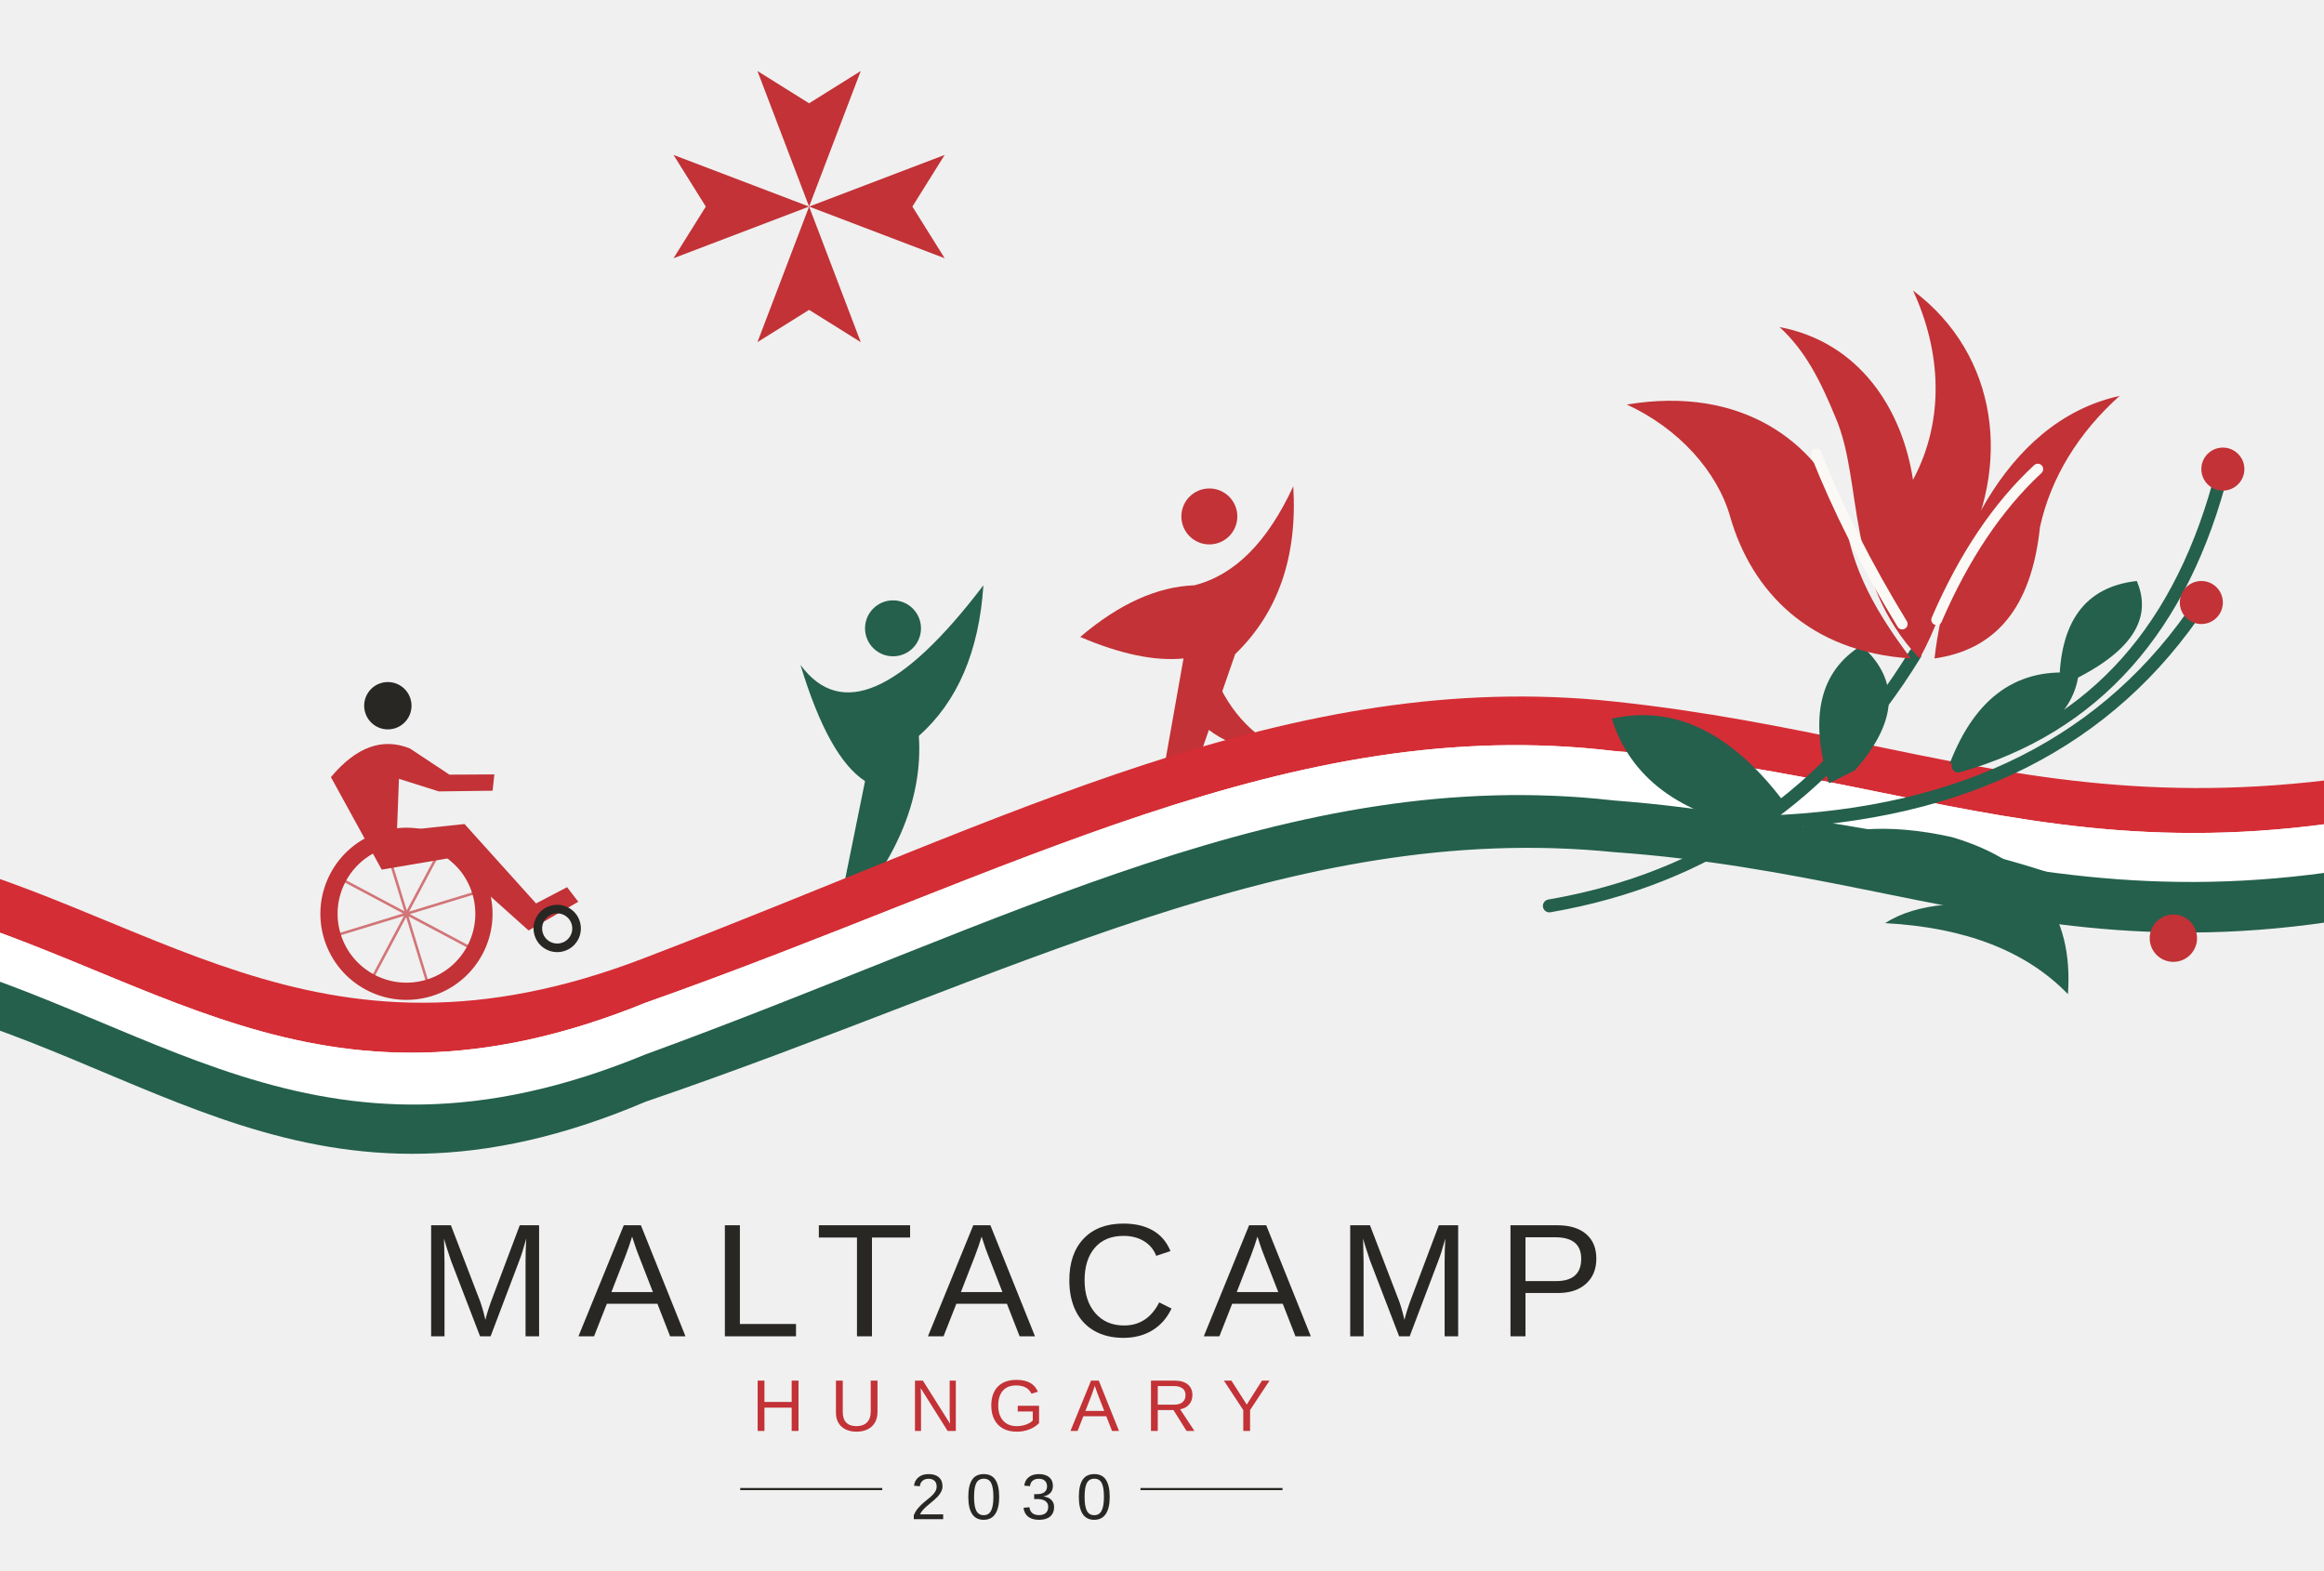
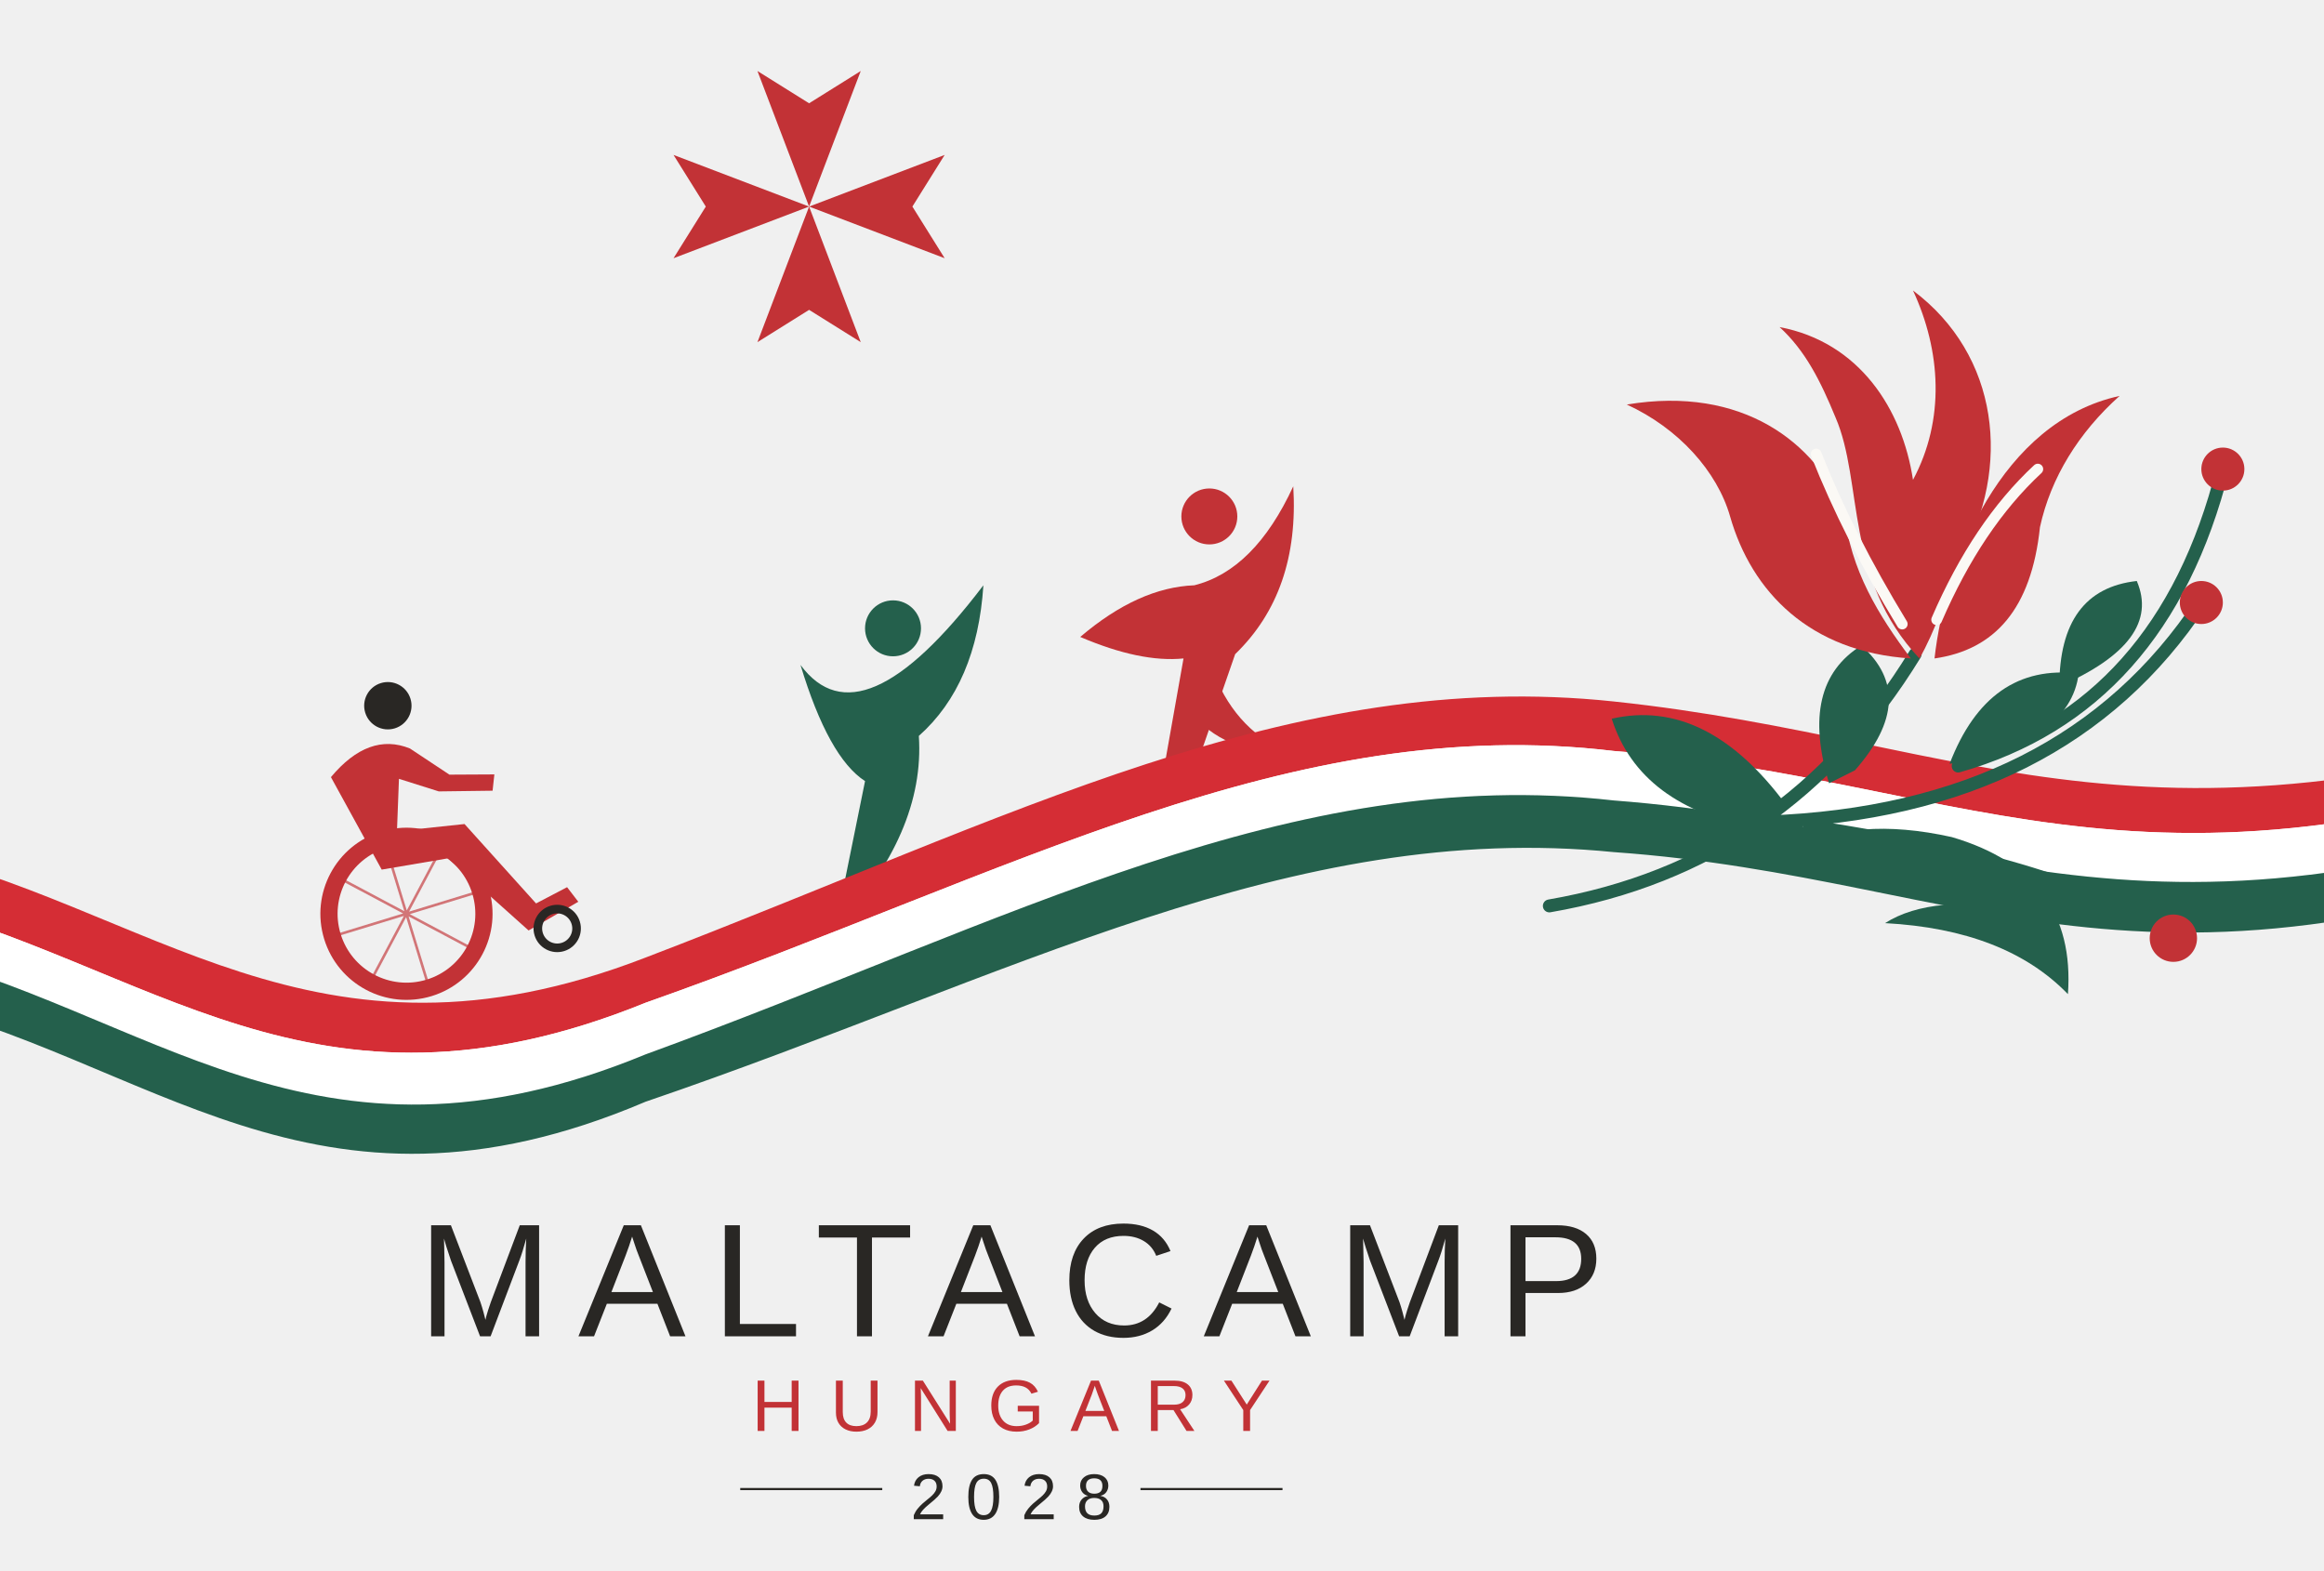
- <svg xmlns="http://www.w3.org/2000/svg" class="hero-emblem integrated-mark" viewBox="280 20 1080 730" role="img" aria-label="Malta Camp Hungary 2030 — a shared journey">
+ <svg xmlns="http://www.w3.org/2000/svg" class="hero-emblem integrated-mark" viewBox="280 20 1080 730" role="img" aria-label="Malta Camp Hungary 2028 — a shared journey">
  <g class="mark-cross" transform="translate(656 116)" fill="#c23236">
    <path d="M0 0L-24-63L0-48L24-63Z" />
    <path d="M0 0L63-24L48 0L63 24Z" />
    <path d="M0 0L24 63L0 48L-24 63Z" />
    <path d="M0 0L-63 24L-48 0L-63-24Z" />
  </g>
  <g class="mark-friends">
    <g transform="translate(0 45)">
      <circle cx="695" cy="267" r="13" fill="#24604c" />
      <path d="M652 284Q680 322 737 247Q734 293 707 317Q710 362 668 407L682 338Q665 327 652 284Z" fill="#24604c" />
    </g>
    <circle cx="842" cy="260" r="13" fill="#c23236" />
    <path d="M782 316Q809 293 835 292Q863 285 881 246Q884 295 854 324L837 373L819 388L830 326Q810 328 782 316Z" fill="#c23236" />
    <path d="M843 330Q853 358 877 369Q850 371 832 350Z" fill="#c23236" />
  </g>
  <g class="mark-ribbons">
    <path fill="#d52d35" d="M-80 500C40 430 120 390 230 414C350 440 425 525 580 465C750 400 880 330 1030 346C1200 364 1280 430 1530 340L1530 356C1280 455 1200 382 1030 369C880 351 750 426 580 486C425 549 350 467 230 438C120 414 40 456-80 524Z" />
    <path fill="#ffffff" d="M-80 524C40 456 120 414 230 438C350 467 425 549 580 486C750 426 880 351 1030 369C1200 382 1280 455 1530 356L1530 378C1280 478 1200 405 1030 392C880 375 750 448 580 510C425 574 350 489 230 461C120 435 40 478-80 546Z" />
    <path fill="#24604c" d="M-80 546C40 478 120 435 230 461C350 489 425 574 580 510C750 448 880 375 1030 392C1200 405 1280 478 1530 378L1530 399C1280 503 1200 428 1030 416C880 401 750 474 580 532C425 598 350 511 230 484C120 459 40 504-80 572Z" />
  </g>
  <g class="mark-tulip" aria-hidden="true">
    <g fill="none" stroke="#24604c" stroke-width="6" stroke-linecap="round">
      <path d="M1000 441Q1110 422 1170 324M1101 402Q1239 397 1303 300M1190 376Q1285 349 1313 238M1121 404Q1242 422 1290 456" />
    </g>
    <g fill="#24604c">
      <path d="M1097 405Q1042 395 1029 354Q1073 344 1110 394Z" />
      <path d="M1130 384Q1116 338 1145 320Q1172 344 1142 378Z" />
      <path d="M1186 375Q1204 328 1246 333Q1242 365 1186 375Z" />
      <path d="M1237 339Q1237 294 1273 290Q1285 318 1237 339Z" />
      <path d="M1113 415Q1163 400 1223 443Q1178 435 1156 449Q1212 452 1241 482Q1245 426 1187 409Q1142 399 1113 415Z" />
    </g>
    <g fill="#c23236">
      <circle cx="1303" cy="300" r="10" />
      <circle cx="1313" cy="238" r="10" />
      <circle cx="1290" cy="456" r="11" />
      <path d="M1168 326C1121 323 1094 295 1084 260C1078 239 1060 219 1036 208C1090 199 1124 226 1137 258C1140 285 1153 306 1168 326Z" />
      <path d="M1172 326C1137 289 1146 244 1133 214C1126 197 1119 183 1107 172C1144 179 1164 210 1169 243C1184 215 1182 183 1169 155C1209 185 1215 237 1191 280C1185 296 1179 314 1172 326Z" />
      <path d="M1179 326C1184 281 1210 216 1265 204C1246 221 1233 242 1228 265C1224 303 1207 322 1179 326Z" />
    </g>
    <g fill="none" stroke="#fbf9f5" stroke-width="5" stroke-linecap="round">
      <path d="M1164 310Q1139 269 1124 231M1180 308Q1199 264 1227 238" />
    </g>
  </g>
  <path id="static-route" d="M-80 500C40 430 120 390 230 414C350 440 425 525 580 465C750 400 880 330 1030 346C1200 364 1280 430 1530 340" fill="none" stroke="none" aria-hidden="true" />
  <g class="route-rider" transform="translate(480 481) rotate(-17)" aria-hidden="true">
    <g class="route-wheel" fill="none" stroke="#c23236" stroke-width="8">
      <circle cx="0" cy="-38" r="36" />
      <g stroke-width="1.2" opacity=".65">
        <path d="M0-74V-2M-36-38H36M-25-63L25-13M-25-13L25-63" />
      </g>
    </g>
    <circle cx="20" cy="-133" r="11" fill="#292724" />
    <path d="M-15-109Q8-124 24-111L38-94L58-88L55-81L31-88L15-99L7-76L38-70L59-25L75-28L78-20L52-14L26-57L-5-61Z" fill="#c23236" />
    <circle cx="65" cy="-11" r="9" fill="none" stroke="#292724" stroke-width="4" />
  </g>
  <g class="mark-wordmark" transform="translate(0 45)" text-anchor="middle" font-family="Arial, sans-serif">
    <text x="750" y="596" fill="#292724" font-size="75" letter-spacing="12">MALTACAMP</text>
    <text x="750" y="640" fill="#c23236" font-size="34" letter-spacing="12">HUNGARY</text>
    <path d="M624 667H690M810 667H876" stroke="#292724" stroke-width="1" />
-     <text x="750" y="681" fill="#292724" font-size="30" letter-spacing="9">2030</text>
+     <text x="750" y="681" fill="#292724" font-size="30" letter-spacing="9">2028</text>
  </g>
</svg>
